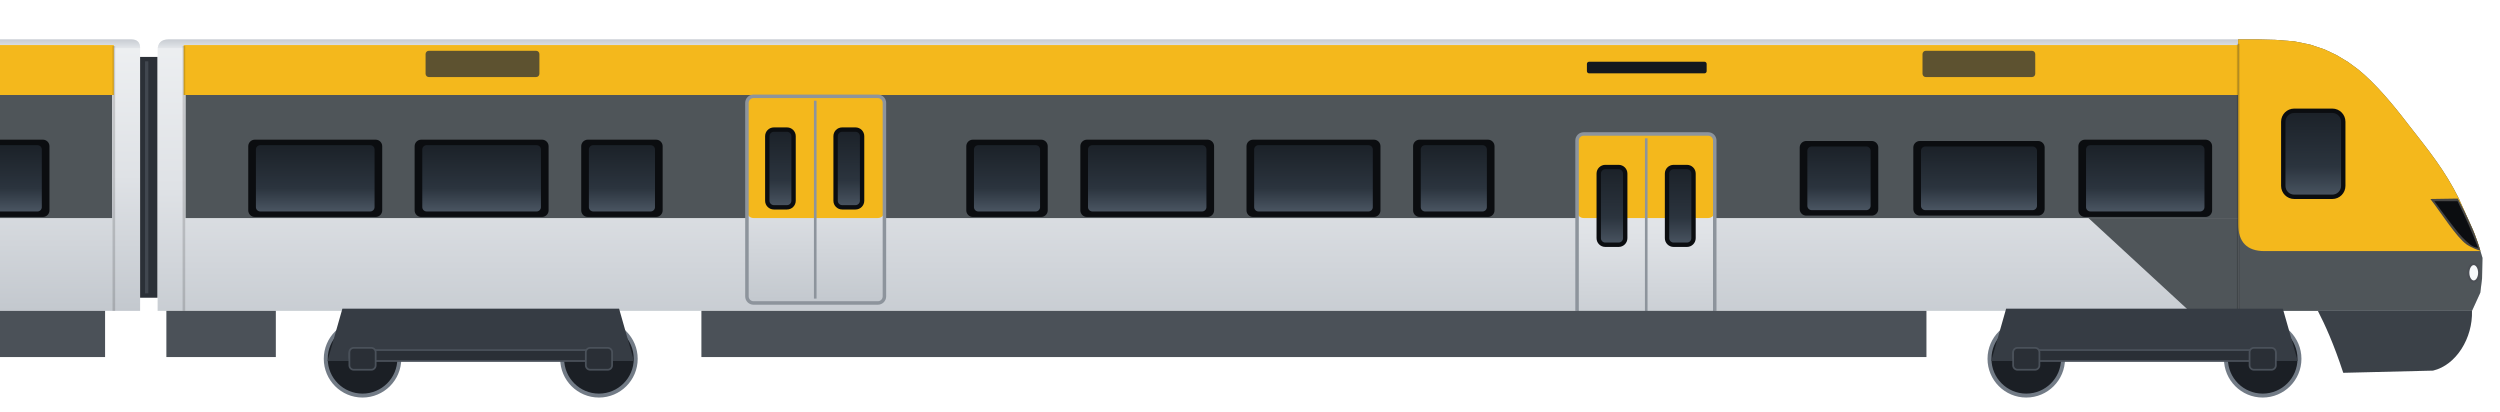
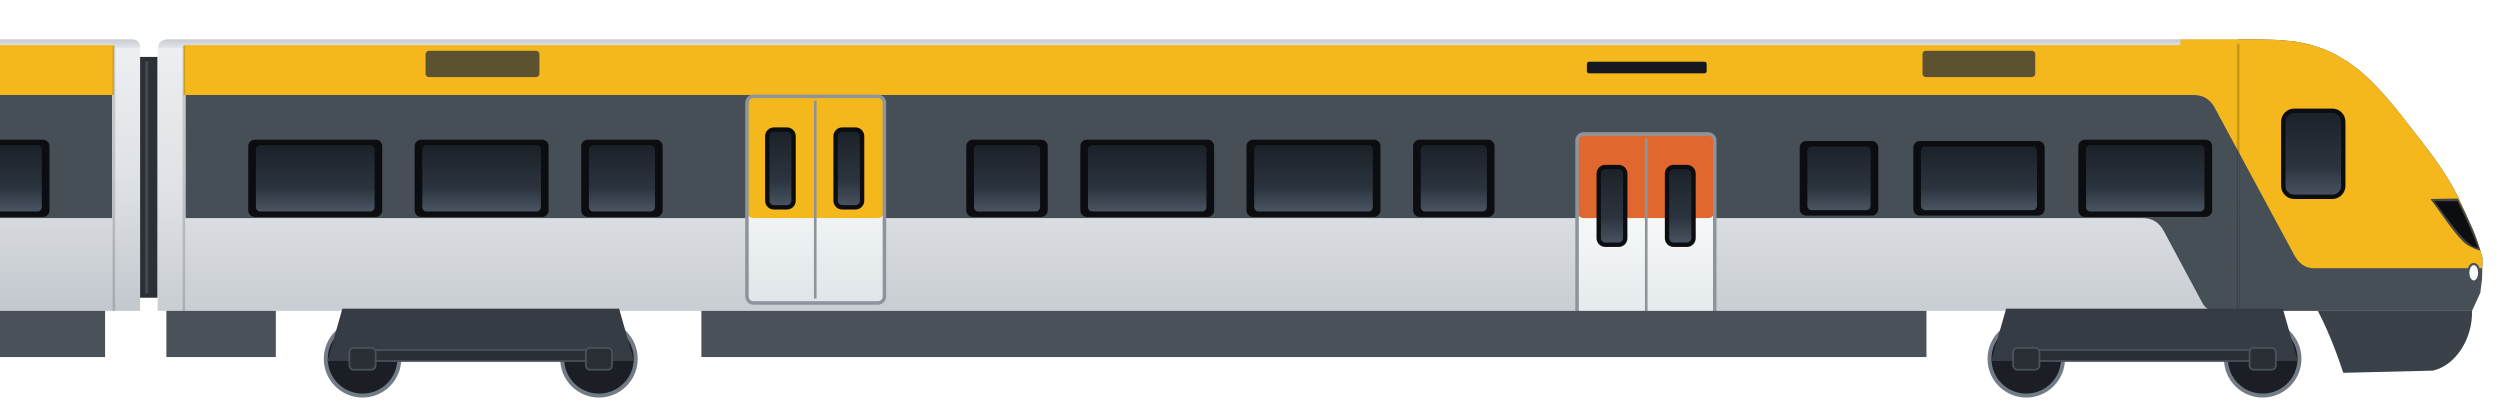
<svg xmlns="http://www.w3.org/2000/svg" width="1142" height="188" viewBox="10 22 1142 188">
  <defs>
    <linearGradient id="body" x1="0" y1="0" x2="0" y2="1">
      <stop offset="0" stop-color="#fbfbfc" />
      <stop offset="0.5" stop-color="#eceef1" />
      <stop offset="1" stop-color="#d5d9de" />
    </linearGradient>
    <linearGradient id="glass" x1="0" y1="0" x2="0" y2="1">
      <stop offset="0" stop-color="#1b2128" />
      <stop offset="0.65" stop-color="#2b343e" />
      <stop offset="1" stop-color="#4a5562" />
    </linearGradient>
    <linearGradient id="steel" x1="0" y1="0" x2="0" y2="1">
      <stop offset="0" stop-color="#d9dde1" />
      <stop offset="1" stop-color="#a9b0b8" />
    </linearGradient>
    <linearGradient id="roof" x1="0" y1="0" x2="0" y2="1">
      <stop offset="0" stop-color="#c7ccd2" />
      <stop offset="1" stop-color="#e3e6ea" />
    </linearGradient>
    <linearGradient id="stainless" x1="0" y1="0" x2="0" y2="1">
      <stop offset="0" stop-color="#eef0f2" />
      <stop offset="0.5" stop-color="#dfe2e6" />
      <stop offset="1" stop-color="#c3c8ce" />
    </linearGradient>
    <linearGradient id="white" x1="0" y1="0" x2="0" y2="1">
      <stop offset="0" stop-color="#ffffff" />
      <stop offset="0.5" stop-color="#f3f6f7" />
      <stop offset="1" stop-color="#dfe5e8" />
    </linearGradient>
    <linearGradient id="xsilver" x1="0" y1="0" x2="0" y2="1">
      <stop offset="0" stop-color="#d4d7da" />
      <stop offset="0.5" stop-color="#b9bdc1" />
      <stop offset="1" stop-color="#9fa4a9" />
    </linearGradient>
    <linearGradient id="sjgrey" x1="0" y1="0" x2="0" y2="1">
      <stop offset="0" stop-color="#e6e7ea" />
      <stop offset="0.5" stop-color="#d6d8dc" />
      <stop offset="1" stop-color="#c2c5ca" />
    </linearGradient>
    <clipPath id="c2">
      <path d="M0.0,40 H70.0 Q74.0,40 74.0,44 V164 H0.0 Z" />
    </clipPath>
    <clipPath id="c1">
      <path d="M82.0,164 V45 Q82.0,40 87.0,40 L1032.8,40.0 1041.6,40.0 1049.4,40.2 1058.1,40.9 1065.4,42.4 1071.9,44.6 1077.2,47.1 1082.7,50.4 1087.3,53.8 C1095.2,60.2 1103.2,69.8 1110.3,79.1 C1119.4,90.7 1126.8,99.8 1133.2,112.7 C1134.9,116.6 1136.8,120.6 1138.6,124.7 C1141.3,130.4 1143.0,136.5 1143.0,136.5 L1144.0,139.8 1143.8,149.2 1143.0,155.7 1139.2,164.0 H793.3 V177.5 H730.4 V164 Z" />
    </clipPath>
  </defs>
  <g clip-path="url(#c2)">
    <rect x="0.0" y="40" width="74.0" height="124" fill="url(#stainless)" />
    <rect x="0.0" y="40" width="74.0" height="4" fill="url(#roof)" />
    <rect x="0.0" y="42.6" width="62.0" height="22.8" fill="#f4b81c" />
-     <rect x="0.0" y="65.4" width="61.2" height="56.2" fill="#4f5559" />
+     <rect x="0.0" y="65.4" width="61.2" height="56.2" fill="#464f55" />
    <rect x="-28.6" y="85.8" width="61.2" height="35.3" rx="3" fill="#0b0d10" />
    <rect x="-25.1" y="88.3" width="54.2" height="30.3" rx="2" fill="url(#glass)" />
    <line x1="62.0" y1="43" x2="62.0" y2="164" stroke="#000" stroke-opacity="0.15" stroke-width="1.2" />
  </g>
  <rect x="74.0" y="48" width="8.0" height="110" fill="#2b3037" />
  <line x1="77.0" y1="50" x2="77.0" y2="156" stroke="#41474f" stroke-width="1.5" />
  <g clip-path="url(#c1)">
    <rect x="82.0" y="36" width="1072.0" height="142.9" fill="url(#stainless)" />
    <rect x="82.0" y="40" width="950.8" height="4" fill="url(#roof)" />
    <rect x="93.9" y="42.6" width="938.5" height="22.8" fill="#f4b81c" />
-     <rect x="94.8" y="65.4" width="937.6" height="56.2" fill="#4f5559" />
-     <path d="M1032.4,121.6 964.0,121.6 1010.0,164.0 1032.4,164.0 Z" fill="#4f5559" />
-     <rect x="1032.4" y="36" width="121.6" height="132" fill="#4f5559" />
-     <path d="M1032.4,33.8 1032.4,124.3 Q1032.4,136.7 1044.4,136.7 L1156.0,136.7 1156.0,33.8 Z" fill="#f4b81c" />
+     <rect x="94.8" y="65.4" width="937.6" height="56.2" fill="#464f55" />
+     <rect x="1032.4" y="36" width="121.6" height="132" fill="#464f55" />
+     <path d="M1018.4,64.8 1032.4,64.8 1032.4,90.8 Z" fill="#f4b81c" />
+     <path d="M1032.4,114.4 988.8,114.4 988.8,121.6 Q995.2,121.6 998.4,127.5 L1016.0,160.3 Q1018.0,164.0 1022.0,164.0 L1032.4,164.0 Z" fill="#464f55" />
+     <path d="M1006.0,33.8 1006.0,65.4 1012.0,65.4 Q1018.4,65.4 1021.6,71.0 L1058.0,138.5 Q1061.3,144.5 1066.8,144.5 L1156.0,144.5 1156.0,33.8 Z" fill="#f4b81c" />
    <line x1="1032.4" y1="42" x2="1032.4" y2="164" stroke="#000" stroke-opacity="0.18" stroke-width="1.2" />
    <line x1="94.0" y1="43" x2="94.0" y2="164" stroke="#000" stroke-opacity="0.15" stroke-width="1.2" />
    <path d="M1120.2,112.9 L1132.7,112.7 C1134.9,116.6 1136.8,120.6 1138.6,124.7 C1141.3,130.4 1143.0,136.5 1143.0,136.5 C1139.6,135.6 1136.8,133.7 1136.8,133.7 C1132.1,130.4 1125.0,119.1 1120.2,112.9 Z" fill="#464646" />
    <path d="M1132.6,113.9 L1122.0,113.9 C1122.0,113.9 1129.6,124.3 1133.0,128.4 C1135.0,130.8 1137.9,133.6 1139.4,134.4 C1140.9,135.2 1142.0,135.2 1142.0,135.2 C1139.0,127.5 1136.9,122.7 1132.6,113.9 Z" fill="#0b0d10" />
    <rect x="204.4" y="45.2" width="52.0" height="12.0" rx="1.5" fill="#2b3037" fill-opacity="0.75" />
    <rect x="888.2" y="45.2" width="51.5" height="12.0" rx="1.5" fill="#2b3037" fill-opacity="0.75" />
    <rect x="734.9" y="50.2" width="54.7" height="5.3" rx="1" fill="#14181e" />
    <rect x="123.4" y="85.8" width="61.2" height="35.3" rx="3" fill="#0b0d10" />
    <rect x="126.9" y="88.3" width="54.2" height="30.3" rx="2" fill="url(#glass)" />
    <rect x="199.4" y="85.8" width="61.2" height="35.3" rx="3" fill="#0b0d10" />
    <rect x="202.9" y="88.3" width="54.2" height="30.3" rx="2" fill="url(#glass)" />
    <rect x="275.5" y="85.8" width="37.2" height="35.3" rx="3" fill="#0b0d10" />
    <rect x="279.0" y="88.3" width="30.2" height="30.3" rx="2" fill="url(#glass)" />
    <rect x="451.4" y="85.8" width="37.2" height="35.3" rx="3" fill="#0b0d10" />
    <rect x="454.9" y="88.3" width="30.2" height="30.3" rx="2" fill="url(#glass)" />
    <rect x="503.5" y="85.8" width="61.1" height="35.3" rx="3" fill="#0b0d10" />
    <rect x="507.0" y="88.3" width="54.1" height="30.3" rx="2" fill="url(#glass)" />
    <rect x="579.4" y="85.8" width="61.2" height="35.3" rx="3" fill="#0b0d10" />
    <rect x="582.9" y="88.3" width="54.2" height="30.3" rx="2" fill="url(#glass)" />
    <rect x="655.5" y="85.8" width="37.2" height="35.3" rx="3" fill="#0b0d10" />
    <rect x="659.0" y="88.3" width="30.2" height="30.3" rx="2" fill="url(#glass)" />
    <rect x="959.4" y="85.8" width="61.1" height="35.3" rx="3" fill="#0b0d10" />
    <rect x="962.9" y="88.3" width="54.1" height="30.3" rx="2" fill="url(#glass)" />
    <rect x="832.1" y="86.4" width="35.9" height="34.1" rx="3" fill="#0b0d10" />
    <rect x="835.6" y="88.9" width="28.9" height="29.1" rx="2" fill="url(#glass)" />
    <rect x="884.0" y="86.4" width="60.0" height="34.1" rx="3" fill="#0b0d10" />
    <rect x="887.5" y="88.9" width="53.0" height="29.1" rx="2" fill="url(#glass)" />
-     <rect x="351.2" y="66.0" width="62.8" height="94.4" rx="3" fill="url(#stainless)" />
+     <rect x="351.2" y="66.0" width="62.8" height="94.4" rx="3" fill="url(#white)" />
    <rect x="351.2" y="66.0" width="62.8" height="55.6" rx="3" fill="#f4b81c" />
    <rect x="351.2" y="66.0" width="62.8" height="94.4" rx="3" fill="none" stroke="#8d949c" stroke-width="1.6" />
    <line x1="382.4" y1="68.0" x2="382.4" y2="158.4" stroke="#8d949c" stroke-width="1.2" />
    <rect x="360.5" y="81.2" width="12.0" height="35.5" rx="3" fill="url(#glass)" stroke="#0b0d10" stroke-width="2" />
    <rect x="391.7" y="81.2" width="12.1" height="35.5" rx="3" fill="url(#glass)" stroke="#0b0d10" stroke-width="2" />
-     <rect x="730.4" y="83.2" width="62.9" height="94.4" rx="3" fill="url(#stainless)" />
-     <rect x="730.4" y="83.2" width="62.9" height="38.4" rx="3" fill="#f4b81c" />
+     <rect x="730.4" y="83.2" width="62.9" height="94.4" rx="3" fill="url(#white)" />
+     <rect x="730.4" y="83.2" width="62.9" height="38.4" rx="3" fill="#e0682f" />
    <rect x="730.4" y="83.2" width="62.9" height="94.4" rx="3" fill="none" stroke="#8d949c" stroke-width="1.6" />
    <line x1="762.0" y1="85.2" x2="762.0" y2="175.5" stroke="#8d949c" stroke-width="1.2" />
    <rect x="740.3" y="98.3" width="12.1" height="35.5" rx="3" fill="url(#glass)" stroke="#0b0d10" stroke-width="2" />
    <rect x="771.5" y="98.3" width="12.1" height="35.5" rx="3" fill="url(#glass)" stroke="#0b0d10" stroke-width="2" />
    <rect x="1053.0" y="72.6" width="27.4" height="39.3" rx="5" fill="url(#glass)" stroke="#0b0d10" stroke-width="2" />
    <ellipse cx="1140.0" cy="146.6" rx="2.5" ry="4" fill="#f7f9fb" stroke="#4b4f55" stroke-width="1" />
  </g>
  <rect x="330.4" y="164" width="559.6" height="21.1" fill="#4b5158" />
  <rect x="86.0" y="164" width="50.0" height="21.1" fill="#4b5158" />
  <rect x="0.0" y="164" width="58.0" height="21.1" fill="#4b5158" />
  <circle cx="175.6" cy="185.9" r="16.8" fill="#1b1f25" stroke="#727b86" stroke-width="1.8" />
  <circle cx="283.6" cy="185.9" r="16.8" fill="#1b1f25" stroke="#727b86" stroke-width="1.8" />
  <path d="M166.4,163.0 H292.8 L299.6,186.9 H159.6 Z" fill="#363c44" />
  <rect x="169.6" y="181.9" width="120.0" height="5" rx="1.5" fill="#2a2f36" stroke="#4a515a" stroke-width="0.8" />
  <rect x="169.6" y="180.9" width="12" height="10" rx="2" fill="#2a2f36" stroke="#4a515a" stroke-width="0.8" />
  <rect x="277.6" y="180.9" width="12" height="10" rx="2" fill="#2a2f36" stroke="#4a515a" stroke-width="0.8" />
  <circle cx="935.6" cy="185.9" r="16.8" fill="#1b1f25" stroke="#727b86" stroke-width="1.8" />
  <circle cx="1043.6" cy="185.9" r="16.8" fill="#1b1f25" stroke="#727b86" stroke-width="1.8" />
  <path d="M926.4,163.0 H1052.8 L1059.6,186.9 H919.6 Z" fill="#363c44" />
  <rect x="929.6" y="181.9" width="120.0" height="5" rx="1.5" fill="#2a2f36" stroke="#4a515a" stroke-width="0.8" />
  <rect x="929.6" y="180.9" width="12" height="10" rx="2" fill="#2a2f36" stroke="#4a515a" stroke-width="0.8" />
  <rect x="1037.6" y="180.9" width="12" height="10" rx="2" fill="#2a2f36" stroke="#4a515a" stroke-width="0.8" />
  <path d="M1068.8,164.0 L1139.2,164.0 C1139.6,176.4 1132.0,188.8 1121.4,191.3 L1080.4,192.3 C1076.0,178.9 1072.0,170.2 1068.8,164.0 Z" fill="#3b4148" />
</svg>
